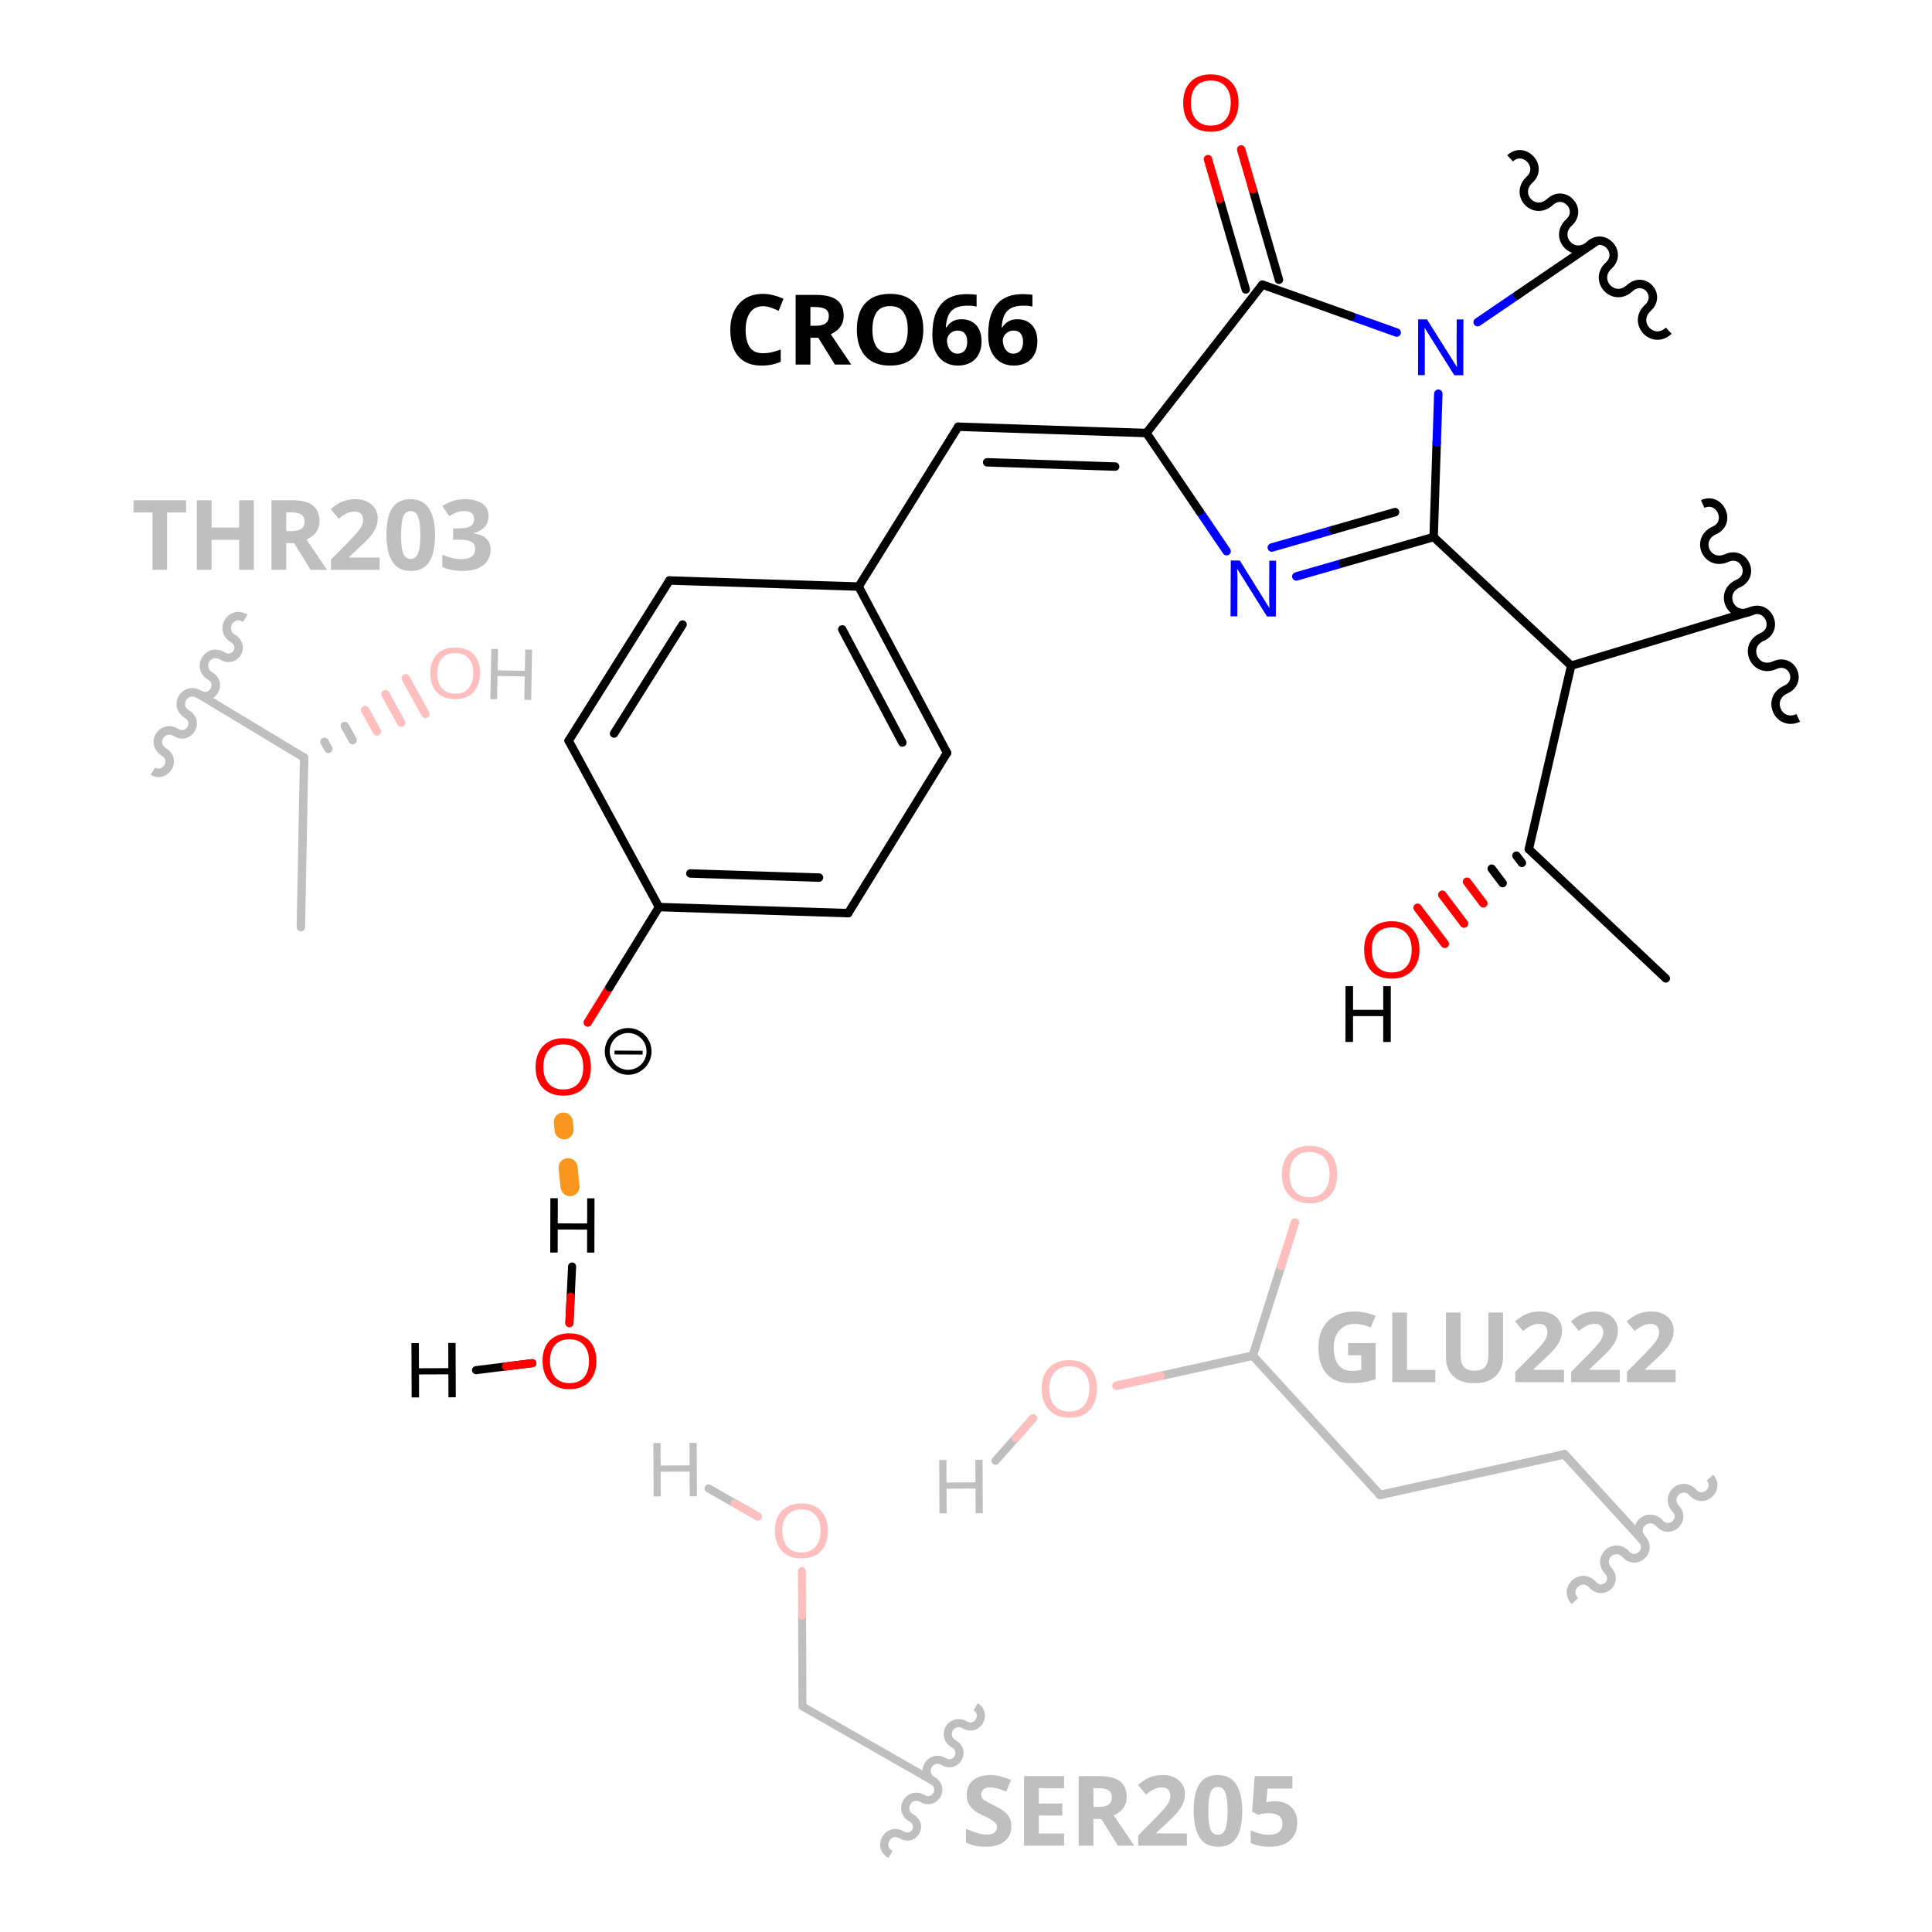
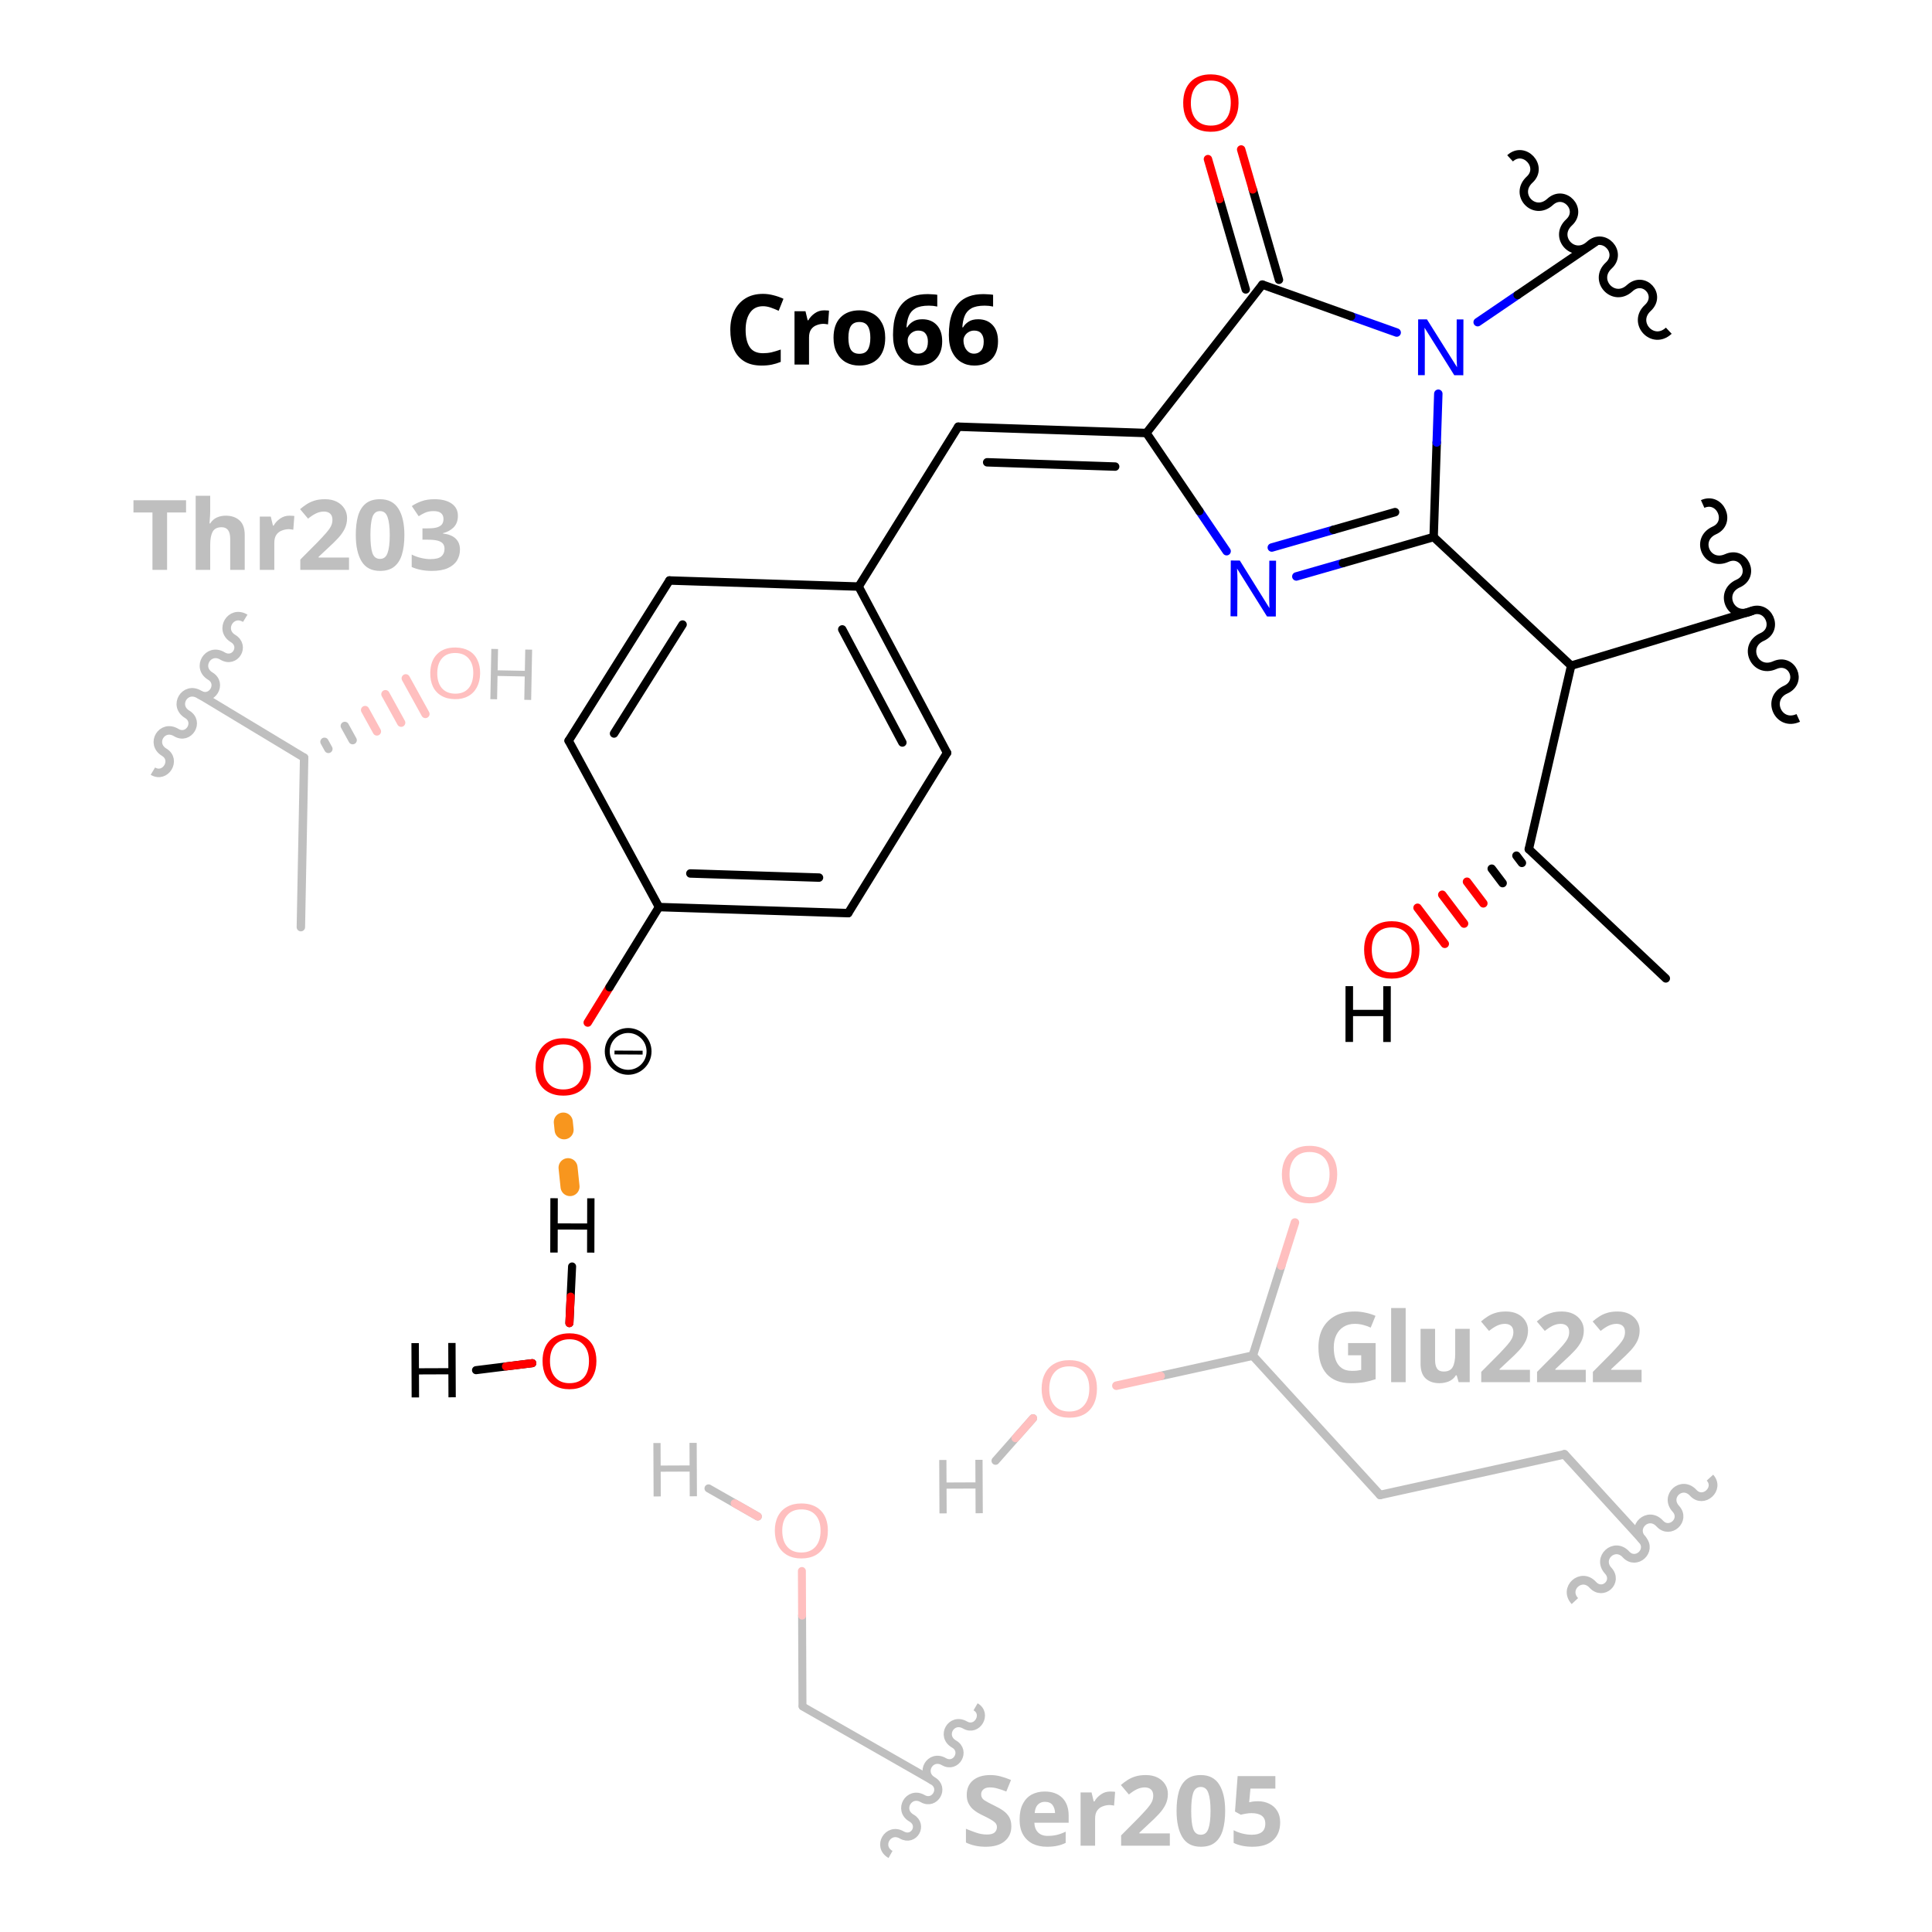
<svg xmlns="http://www.w3.org/2000/svg" version="1.1" id="svg2" width="2.75in" height="2.75in" viewBox="0 0 264 264">
  <defs id="defs6">
    <marker style="overflow:visible" id="Arrow2Mend" refX="0" refY="0" orient="auto">
      <path transform="scale(-0.6)" d="M 8.719,4.034 -2.207,0.016 8.719,-4.002 c -1.745,2.372 -1.735,5.617 -6e-7,8.035 z" style="fill:context-stroke;fill-rule:evenodd;stroke:context-stroke;stroke-width:0.625;stroke-linejoin:round" id="path6687" />
    </marker>
    <marker style="overflow:visible" id="Arrow2Lend" refX="0" refY="0" orient="auto">
      <path transform="matrix(-1.1,0,0,-1.1,-1.1,0)" d="M 8.719,4.034 -2.207,0.016 8.719,-4.002 c -1.745,2.372 -1.735,5.617 -6e-7,8.035 z" style="fill:context-stroke;fill-rule:evenodd;stroke:context-stroke;stroke-width:0.625;stroke-linejoin:round" id="path6681" />
    </marker>
    <marker style="overflow:visible" id="Arrow2Mend-5" refX="0" refY="0" orient="auto">
      <path transform="scale(-0.6)" d="M 8.719,4.034 -2.207,0.016 8.719,-4.002 c -1.745,2.372 -1.735,5.617 -6e-7,8.035 z" style="fill:context-stroke;fill-rule:evenodd;stroke:context-stroke;stroke-width:0.625;stroke-linejoin:round" id="path6687-6" />
    </marker>
  </defs>
  <g id="layer2">
    <text xml:space="preserve" style="font-weight:bold;font-size:13.333px;line-height:1.25;font-family:sans-serif;-inkscape-font-specification:'sans-serif Bold';stroke-width:1.576;opacity:0.25" x="179.396" y="188.866" id="text10030">
-       <tspan id="tspan10028" x="179.396" y="188.866" style="font-size:13.333px;stroke-width:1.576">GLU222</tspan>
+       <tspan id="tspan10028" x="179.396" y="188.866" style="font-size:13.333px;stroke-width:1.576">Glu222</tspan>
    </text>
    <text xml:space="preserve" style="font-weight:bold;font-size:13.333px;line-height:1.25;font-family:sans-serif;-inkscape-font-specification:'sans-serif Bold';stroke-width:1.576;opacity:0.25" x="131.381" y="252.211" id="text10030-5">
-       <tspan id="tspan10028-4" x="131.381" y="252.211" style="font-size:13.333px;stroke-width:1.576">SER205</tspan>
+       <tspan id="tspan10028-4" x="131.381" y="252.211" style="font-size:13.333px;stroke-width:1.576">Ser205</tspan>
    </text>
    <text xml:space="preserve" style="font-weight:bold;font-size:13.333px;line-height:1.25;font-family:sans-serif;-inkscape-font-specification:'sans-serif Bold';stroke-width:1.216;opacity:0.25" x="17.972" y="77.872" id="text10030-5-3">
-       <tspan id="tspan10028-4-5" x="17.972" y="77.872" style="font-size:13.333px;stroke-width:1.216">THR203</tspan>
+       <tspan id="tspan10028-4-5" x="17.972" y="77.872" style="font-size:13.333px;stroke-width:1.216">Thr203</tspan>
    </text>
    <g id="g33121" transform="matrix(-0.9601996,0.7222365,0.7222365,0.9601996,258.3847,-239.2409)" style="opacity:0.25">
      <line x1="320.866" y1="106.714" x2="315.707" y2="119.512" stroke="#000000" stroke-width="0.42" stroke-linejoin="round" stroke-linecap="round" id="line12-1" style="stroke-width:0.947;stroke-miterlimit:4;stroke-dasharray:none" />
      <line x1="312.905" y1="120.377" x2="312.775" y2="119.46" stroke="#000000" stroke-width="0.294" stroke-linejoin="round" stroke-linecap="round" id="line28-3" style="stroke-width:0.947;stroke-miterlimit:4;stroke-dasharray:none" />
      <line x1="310.103" y1="121.24" x2="309.843" y2="119.408" stroke="#000000" stroke-width="0.294" stroke-linejoin="round" stroke-linecap="round" id="line32-1" style="stroke-width:0.947;stroke-miterlimit:4;stroke-dasharray:none" />
      <line x1="307.301" y1="122.104" x2="306.912" y2="119.355" stroke="#ff0000" stroke-width="0.294" stroke-linejoin="round" stroke-linecap="round" id="line36-63" style="stroke-width:0.947;stroke-miterlimit:4;stroke-dasharray:none" />
      <line x1="304.499" y1="122.968" x2="303.98" y2="119.303" stroke="#ff0000" stroke-width="0.294" stroke-linejoin="round" stroke-linecap="round" id="line40-0" style="stroke-width:0.947;stroke-miterlimit:4;stroke-dasharray:none" />
      <line x1="301.697" y1="123.832" x2="301.049" y2="119.251" stroke="#ff0000" stroke-width="0.294" stroke-linejoin="round" stroke-linecap="round" id="line44-1" style="stroke-width:0.947;stroke-miterlimit:4;stroke-dasharray:none" />
      <line x1="315.707" y1="119.512" x2="327.591" y2="134.693" stroke="#000000" stroke-width="0.42" stroke-linejoin="round" stroke-linecap="round" id="line46-5" style="stroke-width:0.959;stroke-miterlimit:4;stroke-dasharray:none" />
      <text x="-157.922" y="281.66" fill="#ff0000" font-family="Arial" font-size="8.317px" font-style="normal" font-weight="normal" text-anchor="middle" id="text66" style="stroke-width:0.947;stroke-miterlimit:4;stroke-dasharray:none" transform="matrix(-0.7874117,0.6164275,0.6164275,0.7874117,0,0)">O</text>
      <text x="-151.56" y="281.66" fill="#ff0000" font-family="Arial" font-size="8.317px" font-style="normal" font-weight="normal" text-anchor="middle" id="text68" style="fill:#4d4d4d;stroke-width:0.947;stroke-miterlimit:4;stroke-dasharray:none" transform="matrix(-0.7874117,0.6164275,0.6164275,0.7874117,0,0)">
        <tspan style="fill:#000000" id="tspan15697">H</tspan>
      </text>
      <path style="fill:none;stroke:#000000;stroke-width:0.97;stroke-linecap:butt;stroke-linejoin:miter;stroke-miterlimit:4;stroke-dasharray:none;stroke-opacity:1" d="m 330.377,110.398 c -0.62,1.542 -2.945,0.607 -2.325,-0.935 0.707,-1.758 -1.726,-2.737 -2.433,-0.979 -0.62,1.542 -2.866,0.639 -2.246,-0.903 0.707,-1.758 -1.745,-2.744 -2.452,-0.986 -0.62,1.542 -2.881,0.633 -2.26,-0.909 0.707,-1.758 -1.775,-2.757 -2.482,-0.998 -0.62,1.542 -2.776,0.675 -2.155,-0.867 0.707,-1.758 -1.795,-2.773 -2.49,-1.001" id="path5251-5" />
    </g>
    <g id="g39975" transform="rotate(87.81615,64.34007,195.9787)">
      <line x1="54.961" y1="187.219" x2="55.622" y2="194.938" stroke="#000000" stroke-width="10" stroke-linejoin="round" stroke-linecap="round" id="line26-6-0" style="stroke:#000000;stroke-width:1.104;stroke-miterlimit:4;stroke-dasharray:none" />
      <text x="-179.832" y="65.715" fill="#ff0000" font-family="Arial" font-size="10.795px" font-style="normal" font-weight="normal" text-anchor="middle" id="text48-9" style="stroke-width:1.104;stroke-miterlimit:4;stroke-dasharray:none" transform="rotate(-87.75013)">O</text>
      <text x="179.398" y="-39.959" fill="#ff0000" font-family="Arial" font-size="10.795px" font-style="normal" font-weight="normal" text-anchor="middle" id="text50-1" style="fill:#4d4d4d;stroke-width:1.104;stroke-miterlimit:4;stroke-dasharray:none" transform="rotate(92.32307)">
        <tspan style="fill:#000000;stroke-width:1.104" id="tspan18705">H</tspan>
      </text>
      <text x="198.705" y="-58.545" fill="#ff0000" font-family="Arial" font-size="10.795px" font-style="normal" font-weight="normal" text-anchor="middle" id="text50-1-2" style="fill:#4d4d4d;stroke-width:1.104;stroke-miterlimit:4;stroke-dasharray:none" transform="rotate(91.96394)">
        <tspan style="fill:#000000;stroke-width:1.104" id="tspan20753">H</tspan>
      </text>
      <line x1="54.961" y1="187.219" x2="55.267" y2="190.833" stroke="#ff0000" stroke-width="10" stroke-linejoin="round" stroke-linecap="round" id="line39802" style="stroke-width:1.104;stroke-miterlimit:4;stroke-dasharray:none" />
      <line x1="49.684" y1="181.943" x2="41.966" y2="181.282" stroke="#000000" stroke-width="10" stroke-linejoin="round" stroke-linecap="round" id="line47464" style="stroke:#000000;stroke-width:1.104;stroke-miterlimit:4;stroke-dasharray:none" />
      <line x1="49.684" y1="181.943" x2="46.071" y2="181.636" stroke="#ff0000" stroke-width="10" stroke-linejoin="round" stroke-linecap="round" id="line47466" style="stroke-width:1.104;stroke-miterlimit:4;stroke-dasharray:none" />
    </g>
    <g id="g1695" style="opacity:0.25">
      <line x1="224.407" y1="210.368" x2="213.771" y2="198.73" stroke="#000000" stroke-width="10" stroke-linejoin="round" stroke-linecap="round" id="line28-7" style="stroke-width:1.205;stroke-miterlimit:4;stroke-dasharray:none" />
      <line x1="213.771" y1="198.73" x2="188.584" y2="204.28" stroke="#000000" stroke-width="10" stroke-linejoin="round" stroke-linecap="round" id="line42-2" style="stroke-width:1.166;stroke-miterlimit:4;stroke-dasharray:none" />
      <line x1="188.584" y1="204.28" x2="171.185" y2="185.244" stroke="#000000" stroke-width="10" stroke-linejoin="round" stroke-linecap="round" id="line44-6" style="stroke-width:1.166;stroke-miterlimit:4;stroke-dasharray:none" />
      <g id="g3215" transform="matrix(-0.9086407,0.8304904,0.8304904,0.9086407,301.568,-229.0793)">
        <line x1="296.181" y1="171.745" x2="305.253" y2="176.982" stroke="#000000" stroke-width="10" stroke-linejoin="round" stroke-linecap="round" id="line46-1" style="stroke-width:0.947;stroke-miterlimit:4;stroke-dasharray:none" />
        <line x1="296.181" y1="171.745" x2="291.828" y2="169.232" stroke="#ff0000" stroke-width="10" stroke-linejoin="round" stroke-linecap="round" id="line48-8" style="stroke-width:0.947;stroke-miterlimit:4;stroke-dasharray:none" />
      </g>
      <line x1="158.592" y1="188.019" x2="171.185" y2="185.244" stroke="#000000" stroke-width="10" stroke-linejoin="round" stroke-linecap="round" id="line54-2" style="stroke-width:1.166;stroke-miterlimit:4;stroke-dasharray:none" />
      <line x1="158.592" y1="188.019" x2="152.55" y2="189.35" stroke="#ff0000" stroke-width="10" stroke-linejoin="round" stroke-linecap="round" id="line56-0" style="stroke-width:1.166;stroke-miterlimit:4;stroke-dasharray:none" />
      <text x="-180.346" y="162.738" fill="#ff0000" font-family="Arial" font-size="11.099px" font-style="normal" font-weight="normal" text-anchor="middle" id="text80" style="stroke-width:1.166;stroke-miterlimit:4;stroke-dasharray:none" transform="matrix(-0.9999611,-0.00881853,-0.00881853,0.9999611,0,0)">O</text>
      <text x="-146.932" y="192.976" fill="#ff0000" font-family="Arial" font-size="11.099px" font-style="normal" font-weight="normal" text-anchor="middle" id="text84" style="stroke-width:1.166;stroke-miterlimit:4;stroke-dasharray:none" transform="matrix(-0.9999906,-0.00434502,-0.00434502,0.9999906,0,0)">O</text>
      <path style="fill:none;stroke:#000000;stroke-width:1.194;stroke-linecap:butt;stroke-linejoin:miter;stroke-miterlimit:4;stroke-dasharray:none;stroke-opacity:1" d="m 233.657,201.914 c 1.381,1.511 -0.896,3.592 -2.277,2.081 -1.574,-1.722 -3.957,0.456 -2.383,2.178 1.381,1.511 -0.819,3.521 -2.2,2.01 -1.574,-1.722 -3.975,0.473 -2.401,2.195 1.381,1.511 -0.833,3.534 -2.214,2.023 -1.574,-1.722 -4.005,0.5 -2.431,2.222 1.381,1.511 -0.73,3.44 -2.111,1.929 -1.574,-1.722 -4.034,0.513 -2.439,2.229" id="path5251" />
      <text x="-130.423" y="207.364" fill="#ff0000" font-family="Arial" font-size="10.616px" font-style="normal" font-weight="normal" text-anchor="middle" id="text50" style="fill:#4d4d4d;stroke-width:1.086;stroke-miterlimit:4;stroke-dasharray:none" transform="matrix(-0.9999903,0.00440564,0.00440564,0.9999903,0,0)">
        <tspan style="fill:#000000;stroke-width:1.086" id="tspan23080">H</tspan>
      </text>
      <g id="g40250-3" transform="rotate(41.1088,38.14665,271.408)">
        <line x1="64.738" y1="145.2" x2="64.695" y2="152.947" stroke="#000000" stroke-width="10" stroke-linejoin="round" stroke-linecap="round" id="line47464-5-6" style="stroke:#000000;stroke-width:1.104;stroke-miterlimit:4;stroke-dasharray:none" />
        <line x1="64.738" y1="145.2" x2="64.721" y2="148.827" stroke="#ff0000" stroke-width="10" stroke-linejoin="round" stroke-linecap="round" id="line47466-0-1" style="stroke-width:1.104;stroke-miterlimit:4;stroke-dasharray:none" />
      </g>
    </g>
    <g id="g1534">
      <text xml:space="preserve" style="font-weight:bold;font-size:13.333px;line-height:1.25;font-family:sans-serif;-inkscape-font-specification:'sans-serif Bold';stroke-width:1.576" x="99.029" y="49.813" id="text10030-7">
-         <tspan id="tspan10028-6" x="99.029" y="49.813" style="font-weight:bold;font-size:13.333px;stroke-width:1.576">CRO66</tspan>
+         <tspan id="tspan10028-6" x="99.029" y="49.813" style="font-weight:bold;font-size:13.333px;stroke-width:1.576">Cro66</tspan>
      </text>
      <g id="g1481" transform="matrix(-0.5250517,-0.00273024,-0.00273024,0.5250517,354.3678,78.12262)">
        <circle style="opacity:1;fill:none;stroke:#000000;stroke-width:1.292;stroke-linecap:round;stroke-linejoin:round;stroke-miterlimit:4;stroke-dasharray:none" id="path294" cx="510.779" cy="127.495" r="5.437" />
        <path style="fill:none;stroke:#000000;stroke-width:1px;stroke-linecap:butt;stroke-linejoin:miter;stroke-opacity:1" d="m 507.013,127.799 h 7.319" id="path1397" />
      </g>
      <g id="g1912" transform="rotate(-15,-215.2295,1423.936)" style="stroke-width:1.152;stroke-miterlimit:4;stroke-dasharray:none">
        <line x1="546.475" y1="292.277" x2="532.964" y2="270.375" stroke="#000000" stroke-width="1.217" stroke-linejoin="round" stroke-linecap="round" id="line1740" style="stroke-width:1.152;stroke-miterlimit:4;stroke-dasharray:none" />
        <line x1="532.964" y1="270.375" x2="545.045" y2="247.653" stroke="#000000" stroke-width="1.217" stroke-linejoin="round" stroke-linecap="round" id="line1742" style="stroke-width:1.152;stroke-miterlimit:4;stroke-dasharray:none" />
        <line x1="545.045" y1="247.653" x2="570.899" y2="246.823" stroke="#000000" stroke-width="1.217" stroke-linejoin="round" stroke-linecap="round" id="line1744" style="stroke-width:1.152;stroke-miterlimit:4;stroke-dasharray:none" />
        <line x1="545.045" y1="247.653" x2="531.439" y2="225.811" stroke="#000000" stroke-width="1.217" stroke-linejoin="round" stroke-linecap="round" id="line1746" style="stroke-width:1.152;stroke-miterlimit:4;stroke-dasharray:none" />
      </g>
      <path style="fill:none;stroke:#000000;stroke-width:1.152;stroke-linecap:butt;stroke-linejoin:miter;stroke-miterlimit:4;stroke-dasharray:none;stroke-opacity:1" d="m 232.662,68.867 c 2.393,-1.069 4.004,2.537 1.611,3.607 -2.728,1.219 -1.041,4.994 1.687,3.775 2.393,-1.069 3.949,2.415 1.557,3.484 -2.728,1.219 -1.028,5.022 1.7,3.803 2.393,-1.069 3.959,2.437 1.567,3.506 -2.728,1.219 -1.007,5.069 1.721,3.851 2.393,-1.069 3.887,2.275 1.494,3.344 -2.728,1.219 -1.003,5.11 1.726,3.863" id="path5251-5-6" />
      <path style="fill:none;stroke:#000000;stroke-width:1.152;stroke-linecap:butt;stroke-linejoin:miter;stroke-miterlimit:4;stroke-dasharray:none;stroke-opacity:1" d="m 206.345,21.635 c 1.928,-1.775 4.604,1.131 2.676,2.906 -2.198,2.024 0.602,5.065 2.8,3.042 1.928,-1.775 4.513,1.032 2.585,2.807 -2.198,2.024 0.624,5.088 2.822,3.065 1.928,-1.775 4.529,1.05 2.601,2.825 -2.198,2.024 0.659,5.126 2.857,3.103 1.928,-1.775 4.409,0.919 2.481,2.694 -2.198,2.024 0.675,5.163 2.865,3.112" id="path5251-5-6-4" />
      <line x1="83.291" y1="134.897" x2="80.313" y2="139.726" stroke="#ff0000" stroke-width="1.217" stroke-linejoin="round" stroke-linecap="round" id="line50-3" style="stroke-width:1.152;stroke-miterlimit:4;stroke-dasharray:none" />
      <line x1="83.291" y1="134.897" x2="90.047" y2="123.947" stroke="#000000" stroke-width="1.217" stroke-linejoin="round" stroke-linecap="round" id="line52-6" style="stroke-width:1.152;stroke-miterlimit:4;stroke-dasharray:none" />
      <line x1="115.9" y1="124.776" x2="90.047" y2="123.947" stroke="#000000" stroke-width="1.217" stroke-linejoin="round" stroke-linecap="round" id="line54-7" style="stroke-width:1.152;stroke-miterlimit:4;stroke-dasharray:none" />
      <line x1="111.915" y1="119.92" x2="94.333" y2="119.356" stroke="#000000" stroke-width="1.217" stroke-linejoin="round" stroke-linecap="round" id="line56-5" style="stroke-width:1.152;stroke-miterlimit:4;stroke-dasharray:none" />
      <line x1="115.9" y1="124.776" x2="129.411" y2="102.874" stroke="#000000" stroke-width="1.217" stroke-linejoin="round" stroke-linecap="round" id="line58-3" style="stroke-width:1.152;stroke-miterlimit:4;stroke-dasharray:none" />
      <line x1="90.047" y1="123.947" x2="77.703" y2="101.217" stroke="#000000" stroke-width="1.217" stroke-linejoin="round" stroke-linecap="round" id="line62-6" style="stroke-width:1.152;stroke-miterlimit:4;stroke-dasharray:none" />
      <line x1="129.411" y1="102.874" x2="117.33" y2="80.152" stroke="#000000" stroke-width="1.217" stroke-linejoin="round" stroke-linecap="round" id="line64-2" style="stroke-width:1.152;stroke-miterlimit:4;stroke-dasharray:none" />
      <line x1="123.305" y1="101.457" x2="115.09" y2="86.005" stroke="#000000" stroke-width="1.217" stroke-linejoin="round" stroke-linecap="round" id="line66-9" style="stroke-width:1.152;stroke-miterlimit:4;stroke-dasharray:none" />
      <line x1="183.512" y1="76.94" x2="177.139" y2="78.771" stroke="#0000ff" stroke-width="1.217" stroke-linejoin="round" stroke-linecap="round" id="line68-1" style="stroke-width:1.152;stroke-miterlimit:4;stroke-dasharray:none" />
      <line x1="183.512" y1="76.94" x2="195.9" y2="73.384" stroke="#000000" stroke-width="1.217" stroke-linejoin="round" stroke-linecap="round" id="line70-2" style="stroke-width:1.152;stroke-miterlimit:4;stroke-dasharray:none" />
      <line x1="182.208" y1="72.398" x2="173.785" y2="74.817" stroke="#0000ff" stroke-width="1.217" stroke-linejoin="round" stroke-linecap="round" id="line72-7" style="stroke-width:1.152;stroke-miterlimit:4;stroke-dasharray:none" />
      <line x1="182.208" y1="72.398" x2="190.632" y2="69.98" stroke="#000000" stroke-width="1.217" stroke-linejoin="round" stroke-linecap="round" id="line74-0" style="stroke-width:1.152;stroke-miterlimit:4;stroke-dasharray:none" />
      <line x1="163.89" y1="69.834" x2="167.612" y2="75.319" stroke="#0000ff" stroke-width="1.217" stroke-linejoin="round" stroke-linecap="round" id="line76-9" style="stroke-width:1.152;stroke-miterlimit:4;stroke-dasharray:none" />
      <line x1="163.89" y1="69.834" x2="156.656" y2="59.171" stroke="#000000" stroke-width="1.217" stroke-linejoin="round" stroke-linecap="round" id="line78-3" style="stroke-width:1.152;stroke-miterlimit:4;stroke-dasharray:none" />
      <line x1="196.322" y1="60.464" x2="195.9" y2="73.384" stroke="#000000" stroke-width="1.217" stroke-linejoin="round" stroke-linecap="round" id="line80-6" style="stroke-width:1.152;stroke-miterlimit:4;stroke-dasharray:none" />
      <line x1="196.322" y1="60.464" x2="196.539" y2="53.799" stroke="#0000ff" stroke-width="1.217" stroke-linejoin="round" stroke-linecap="round" id="line82-0" style="stroke-width:1.152;stroke-miterlimit:4;stroke-dasharray:none" />
      <line x1="77.703" y1="101.217" x2="91.476" y2="79.322" stroke="#000000" stroke-width="1.217" stroke-linejoin="round" stroke-linecap="round" id="line84-6" style="stroke-width:1.152;stroke-miterlimit:4;stroke-dasharray:none" />
      <line x1="83.907" y1="100.23" x2="93.273" y2="85.342" stroke="#000000" stroke-width="1.217" stroke-linejoin="round" stroke-linecap="round" id="line86-2" style="stroke-width:1.152;stroke-miterlimit:4;stroke-dasharray:none" />
      <line x1="117.33" y1="80.152" x2="91.476" y2="79.322" stroke="#000000" stroke-width="1.217" stroke-linejoin="round" stroke-linecap="round" id="line88-6" style="stroke-width:1.152;stroke-miterlimit:4;stroke-dasharray:none" />
      <line x1="117.33" y1="80.152" x2="130.936" y2="58.309" stroke="#000000" stroke-width="1.217" stroke-linejoin="round" stroke-linecap="round" id="line90-1" style="stroke-width:1.152;stroke-miterlimit:4;stroke-dasharray:none" />
      <line x1="207.379" y1="40.304" x2="201.916" y2="44.024" stroke="#0000ff" stroke-width="1.217" stroke-linejoin="round" stroke-linecap="round" id="line92-8" style="stroke-width:1.152;stroke-miterlimit:4;stroke-dasharray:none" />
      <line x1="207.379" y1="40.304" x2="218.015" y2="33.064" stroke="#000000" stroke-width="1.217" stroke-linejoin="round" stroke-linecap="round" id="line94-7" style="stroke-width:1.152;stroke-miterlimit:4;stroke-dasharray:none" />
      <line x1="184.62" y1="43.217" x2="190.851" y2="45.442" stroke="#0000ff" stroke-width="1.217" stroke-linejoin="round" stroke-linecap="round" id="line96-9" style="stroke-width:1.152;stroke-miterlimit:4;stroke-dasharray:none" />
      <line x1="184.62" y1="43.217" x2="172.497" y2="38.891" stroke="#000000" stroke-width="1.217" stroke-linejoin="round" stroke-linecap="round" id="line98-2" style="stroke-width:1.152;stroke-miterlimit:4;stroke-dasharray:none" />
      <line x1="156.656" y1="59.171" x2="130.936" y2="58.309" stroke="#000000" stroke-width="1.217" stroke-linejoin="round" stroke-linecap="round" id="line100-0" style="stroke-width:1.152;stroke-miterlimit:4;stroke-dasharray:none" />
      <line x1="152.382" y1="63.756" x2="134.893" y2="63.171" stroke="#000000" stroke-width="1.217" stroke-linejoin="round" stroke-linecap="round" id="line102-2" style="stroke-width:1.152;stroke-miterlimit:4;stroke-dasharray:none" />
      <line x1="156.656" y1="59.171" x2="172.497" y2="38.891" stroke="#000000" stroke-width="1.217" stroke-linejoin="round" stroke-linecap="round" id="line106-3" style="stroke-width:1.152;stroke-miterlimit:4;stroke-dasharray:none" />
      <line x1="171.18" y1="25.876" x2="174.765" y2="38.233" stroke="#000000" stroke-width="1.217" stroke-linejoin="round" stroke-linecap="round" id="line122-7" style="stroke-width:1.152;stroke-miterlimit:4;stroke-dasharray:none" />
      <line x1="171.18" y1="25.876" x2="169.6" y2="20.427" stroke="#ff0000" stroke-width="1.217" stroke-linejoin="round" stroke-linecap="round" id="line124-3" style="stroke-width:1.152;stroke-miterlimit:4;stroke-dasharray:none" />
      <line x1="166.642" y1="27.193" x2="170.228" y2="39.549" stroke="#000000" stroke-width="1.217" stroke-linejoin="round" stroke-linecap="round" id="line126-6" style="stroke-width:1.152;stroke-miterlimit:4;stroke-dasharray:none" />
      <line x1="166.642" y1="27.193" x2="165.061" y2="21.745" stroke="#ff0000" stroke-width="1.217" stroke-linejoin="round" stroke-linecap="round" id="line128-1" style="stroke-width:1.152;stroke-miterlimit:4;stroke-dasharray:none" />
      <g id="g1528" transform="rotate(45,555.2604,-237.8481)" style="stroke-width:1.152;stroke-miterlimit:4;stroke-dasharray:none">
        <line x1="560.019" y1="259.118" x2="561.242" y2="259.288" stroke="#000000" stroke-width="0.852" stroke-linejoin="round" stroke-linecap="round" id="line10" style="stroke-width:1.152;stroke-miterlimit:4;stroke-dasharray:none" />
        <line x1="558.888" y1="262.765" x2="561.335" y2="263.106" stroke="#000000" stroke-width="0.852" stroke-linejoin="round" stroke-linecap="round" id="line14" style="stroke-width:1.152;stroke-miterlimit:4;stroke-dasharray:none" />
        <line x1="557.756" y1="266.414" x2="561.427" y2="266.924" stroke="#ff0000" stroke-width="0.852" stroke-linejoin="round" stroke-linecap="round" id="line18" style="stroke-width:1.152;stroke-miterlimit:4;stroke-dasharray:none" />
        <line x1="556.626" y1="270.061" x2="561.519" y2="270.742" stroke="#ff0000" stroke-width="0.852" stroke-linejoin="round" stroke-linecap="round" id="line22" style="stroke-width:1.152;stroke-miterlimit:4;stroke-dasharray:none" />
        <line x1="555.494" y1="273.709" x2="561.611" y2="274.56" stroke="#ff0000" stroke-width="0.852" stroke-linejoin="round" stroke-linecap="round" id="line26" style="stroke-width:1.152;stroke-miterlimit:4;stroke-dasharray:none" />
        <text x="196.105" y="595.787" fill="#ff0000" font-family="Arial" font-size="11.077px" font-style="normal" font-weight="normal" text-anchor="middle" id="text144" transform="rotate(-44.96373)" style="stroke-width:1.152;stroke-miterlimit:4;stroke-dasharray:none">O</text>
        <text x="192.884" y="604.552" fill="#ff0000" font-family="Arial" font-size="11.077px" font-style="normal" font-weight="normal" text-anchor="middle" id="text146" transform="rotate(-44.96373)" style="stroke-width:1.152;stroke-miterlimit:4;stroke-dasharray:none">
          <tspan style="fill:#000000;stroke-width:1.152;stroke-miterlimit:4;stroke-dasharray:none" id="tspan30254">H</tspan>
        </text>
      </g>
      <text x="-171.605" y="-75.858" fill="#0000ff" font-family="Arial" font-size="11.077px" font-style="normal" font-weight="normal" text-anchor="middle" id="text152-2" transform="rotate(-179.7513)" style="stroke-width:1.152;stroke-miterlimit:4;stroke-dasharray:none">N</text>
      <text x="196.977" y="50.829" fill="#0000ff" font-family="Arial" font-size="11.077px" font-style="normal" font-weight="normal" text-anchor="middle" id="text156-9" style="stroke-width:1.152;stroke-miterlimit:4;stroke-dasharray:none" transform="rotate(0.128387)">N</text>
      <text x="165.637" y="15.592" fill="#ff0000" font-family="Arial" font-size="11.077px" font-style="normal" font-weight="normal" text-anchor="middle" id="text162-3" style="stroke-width:1.152;stroke-miterlimit:4;stroke-dasharray:none" transform="rotate(0.798707)">O</text>
      <text x="-76.83" y="-142.053" fill="#ff0000" font-family="Arial" font-size="11.077px" font-style="normal" font-weight="normal" text-anchor="middle" id="text190-9" transform="rotate(179.9449)" style="stroke-width:1.152;stroke-miterlimit:4;stroke-dasharray:none">O</text>
    </g>
    <g id="g1677" style="opacity:0.25">
      <line x1="127.352" y1="243.289" x2="109.666" y2="233.182" stroke="#000000" stroke-width="10" stroke-linejoin="round" stroke-linecap="round" id="line12-3" style="stroke-width:1.077;stroke-miterlimit:4;stroke-dasharray:none" />
      <line x1="109.602" y1="220.764" x2="109.656" y2="233.105" stroke="#000000" stroke-width="10" stroke-linejoin="round" stroke-linecap="round" id="line26-6" style="stroke-width:1.086;stroke-miterlimit:4;stroke-dasharray:none" />
      <line x1="109.602" y1="220.764" x2="109.575" y2="214.671" stroke="#ff0000" stroke-width="10" stroke-linejoin="round" stroke-linecap="round" id="line28-1" style="stroke-width:1.086;stroke-miterlimit:4;stroke-dasharray:none" />
      <text x="-108.576" y="213.331" fill="#ff0000" font-family="Arial" font-size="10.616px" font-style="normal" font-weight="normal" text-anchor="middle" id="text48" style="stroke-width:1.086;stroke-miterlimit:4;stroke-dasharray:none" transform="matrix(-0.9999903,0.00440564,0.00440564,0.9999903,0,0)">O</text>
      <text x="-91.373" y="204.875" fill="#ff0000" font-family="Arial" font-size="10.616px" font-style="normal" font-weight="normal" text-anchor="middle" id="text50-3" style="fill:#4d4d4d;stroke-width:1.086;stroke-miterlimit:4;stroke-dasharray:none" transform="matrix(-0.9999903,0.00440564,0.00440564,0.9999903,0,0)">
        <tspan style="fill:#000000;stroke-width:1.086" id="tspan23080-6">H</tspan>
      </text>
      <path style="fill:none;stroke:#000000;stroke-width:1.112;stroke-linecap:butt;stroke-linejoin:miter;stroke-miterlimit:4;stroke-dasharray:none;stroke-opacity:1" d="m 133.309,233.228 c 1.651,0.951 0.217,3.44 -1.434,2.489 -1.882,-1.085 -3.383,1.521 -1.501,2.605 1.651,0.951 0.266,3.356 -1.385,2.405 -1.882,-1.085 -3.395,1.54 -1.512,2.625 1.651,0.951 0.257,3.371 -1.395,2.42 -1.882,-1.085 -3.414,1.573 -1.531,2.658 1.651,0.951 0.322,3.259 -1.329,2.308 -1.882,-1.085 -3.436,1.593 -1.535,2.666" id="path5251-7" />
      <g id="g1429" transform="matrix(0.5,-0.8660254,-0.8660254,-0.5,196.9264,335.8854)">
        <line x1="64.738" y1="145.2" x2="64.695" y2="152.947" stroke="#000000" stroke-width="10" stroke-linejoin="round" stroke-linecap="round" id="line1425" style="stroke:#000000;stroke-width:1.104;stroke-miterlimit:4;stroke-dasharray:none" />
        <line x1="64.738" y1="145.2" x2="64.721" y2="148.827" stroke="#ff0000" stroke-width="10" stroke-linejoin="round" stroke-linecap="round" id="line1427" style="stroke-width:1.104;stroke-miterlimit:4;stroke-dasharray:none" />
      </g>
    </g>
  </g>
  <g id="layer1">
    <path style="fill:none;stroke:#f8961e;stroke-width:2.6;stroke-linecap:round;stroke-linejoin:round;stroke-dasharray:2.6, 5.2;stroke-dashoffset:0;stroke-opacity:1" d="m 77.892,162.144 -0.919,-8.82" id="path1" />
  </g>
  <g id="layer3" />
</svg>
